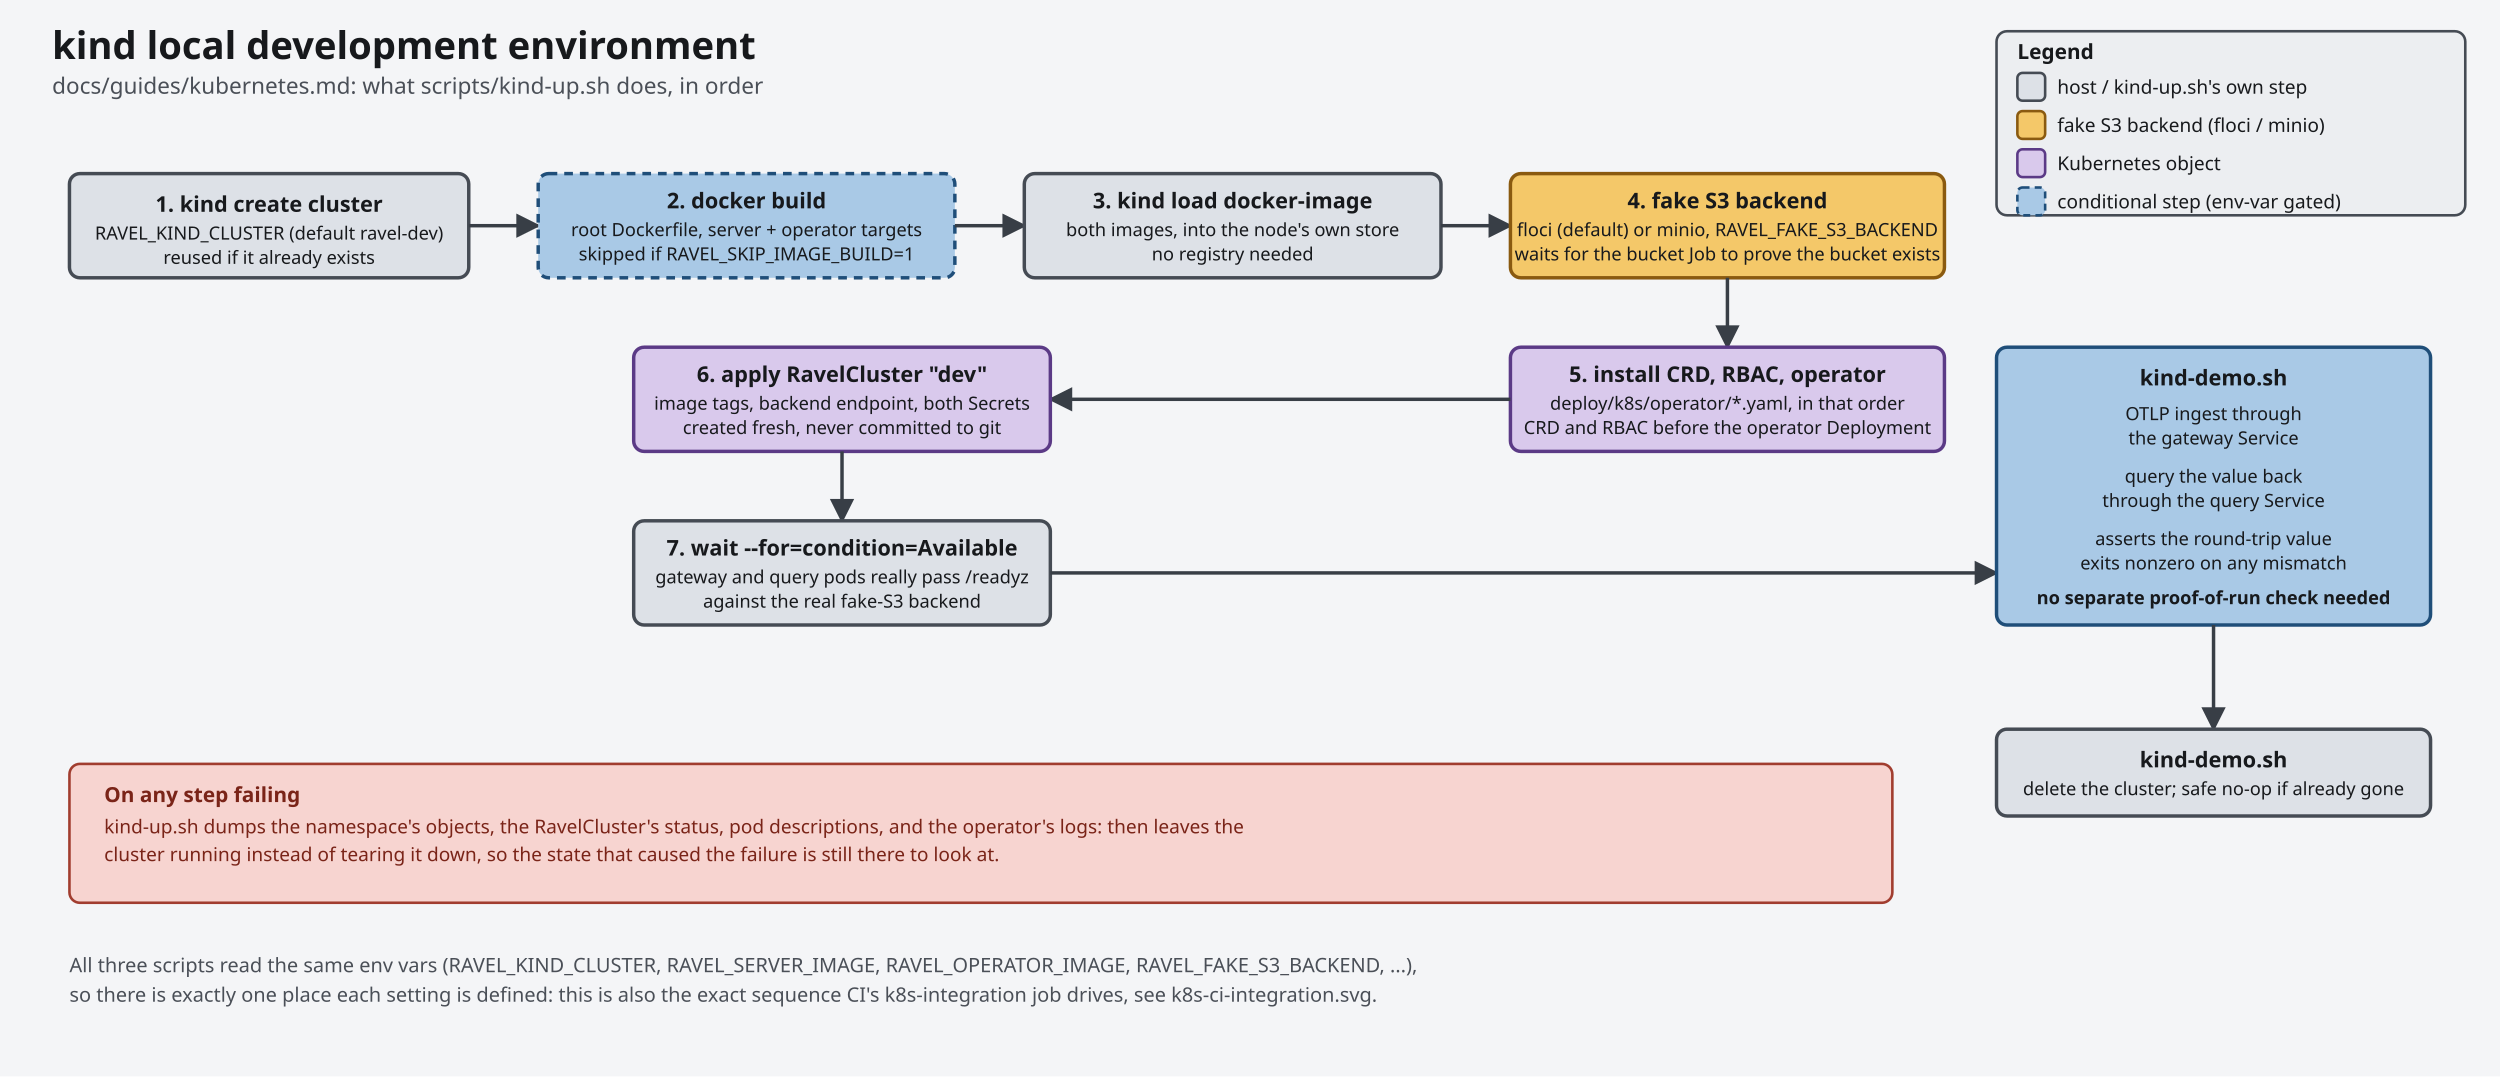
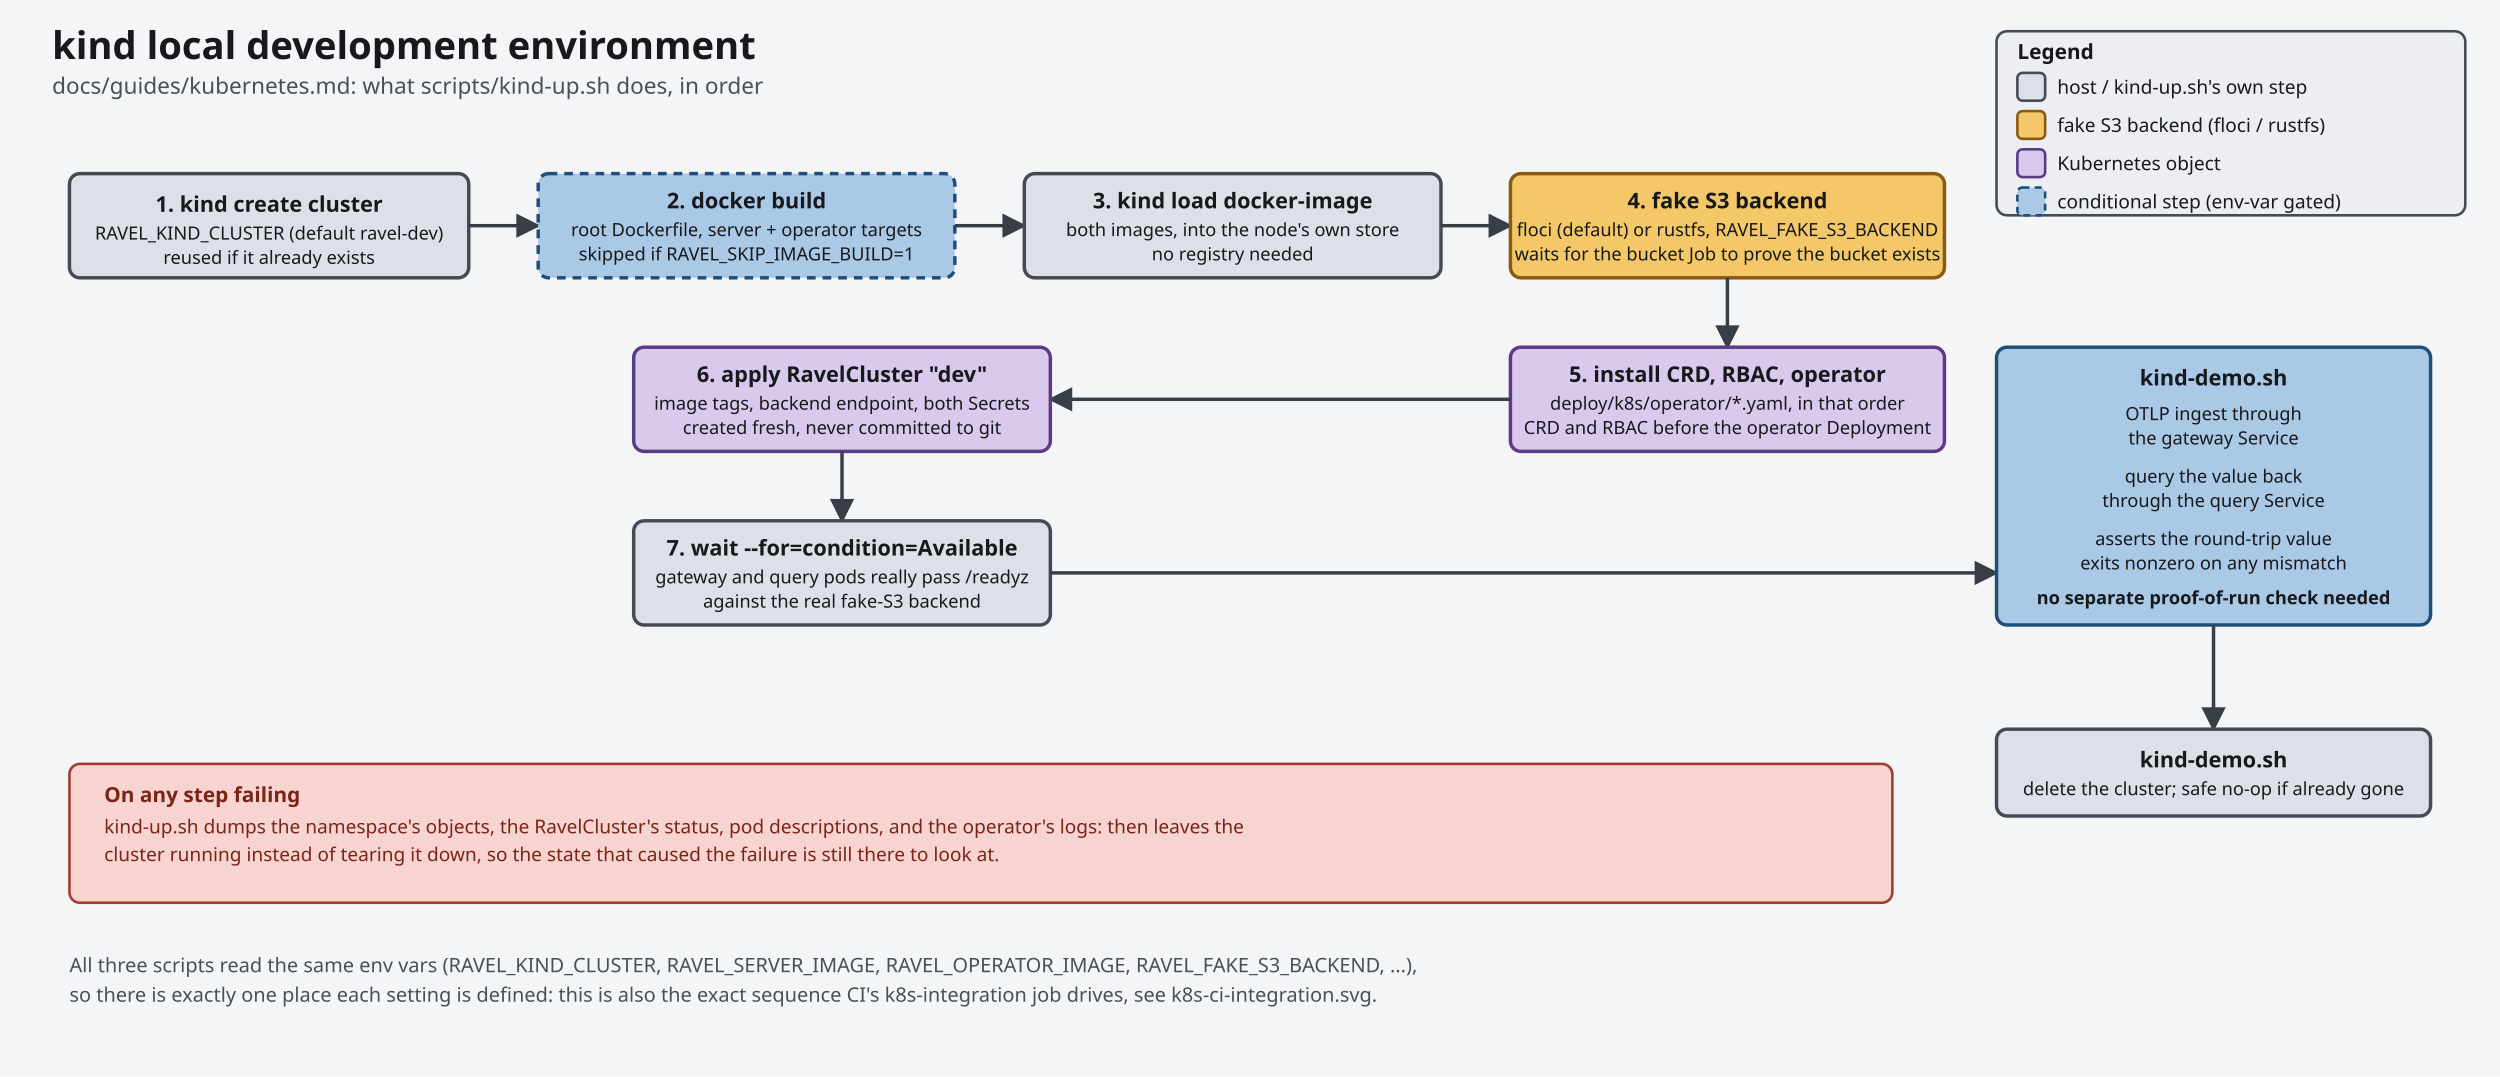
<svg xmlns="http://www.w3.org/2000/svg" width="1440" height="620" viewBox="0 0 1440 620" font-family="system-ui, sans-serif" role="img" aria-label="kind local development environment: the ordered steps scripts/kind-up.sh runs to create a cluster, build and load container images, and bring up Ravel.">
  <defs>
    <marker id="arrow" viewBox="0 0 10 10" refX="9" refY="5" markerWidth="7" markerHeight="7" orient="auto-start-reverse">
      <path d="M0,0 L10,5 L0,10 z" fill="#383e46" />
    </marker>
  </defs>
  <rect x="0" y="0" width="1440" height="620" fill="#f4f5f7" />
  <text x="30" y="34" font-size="22" font-weight="bold" fill="#17191c">kind local development environment</text>
  <text x="30" y="54" font-size="13" fill="#4a4f57">docs/guides/kubernetes.md: what scripts/kind-up.sh does, in order</text>
  <g>
    <rect x="1150" y="18" width="270" height="106" rx="6" fill="#eceef1" stroke="#454b54" stroke-width="1.5" />
    <text x="1162" y="34" font-size="12" font-weight="bold" fill="#17191c">Legend</text>
    <rect x="1162" y="42" width="16" height="16" rx="3" fill="#dde1e7" stroke="#454b54" stroke-width="1.5" />
    <text x="1185" y="54" font-size="11" fill="#17191c">host / kind-up.sh's own step</text>
    <rect x="1162" y="64" width="16" height="16" rx="3" fill="#f4c869" stroke="#8a5a10" stroke-width="1.5" />
-     <text x="1185" y="76" font-size="11" fill="#17191c">fake S3 backend (floci / minio)</text>
+     <text x="1185" y="76" font-size="11" fill="#17191c">fake S3 backend (floci / rustfs)</text>
    <rect x="1162" y="86" width="16" height="16" rx="3" fill="#d9c9ec" stroke="#5b3a86" stroke-width="1.5" />
    <text x="1185" y="98" font-size="11" fill="#17191c">Kubernetes object</text>
    <rect x="1162" y="108" width="16" height="16" rx="3" fill="#a9c9e6" stroke="#1f4e79" stroke-width="1.5" stroke-dasharray="4,3" />
    <text x="1185" y="120" font-size="11" fill="#17191c">conditional step (env-var gated)</text>
  </g>
  <rect x="40" y="100" width="230" height="60" rx="6" fill="#dde1e7" stroke="#454b54" stroke-width="2" />
  <text x="155" y="122" font-size="12.5" font-weight="bold" text-anchor="middle" fill="#17191c">1. kind create cluster</text>
  <text x="155" y="138" font-size="10.5" text-anchor="middle" fill="#17191c">RAVEL_KIND_CLUSTER (default ravel-dev)</text>
  <text x="155" y="152" font-size="10.5" text-anchor="middle" fill="#17191c">reused if it already exists</text>
  <line x1="270" y1="130" x2="310" y2="130" stroke="#383e46" stroke-width="2" marker-end="url(#arrow)" />
  <rect x="310" y="100" width="240" height="60" rx="6" fill="#a9c9e6" stroke="#1f4e79" stroke-width="2" stroke-dasharray="5,4" />
  <text x="430" y="120" font-size="12.5" font-weight="bold" text-anchor="middle" fill="#17191c">2. docker build</text>
  <text x="430" y="136" font-size="10.5" text-anchor="middle" fill="#17191c">root Dockerfile, server + operator targets</text>
  <text x="430" y="150" font-size="10.5" text-anchor="middle" fill="#17191c">skipped if RAVEL_SKIP_IMAGE_BUILD=1</text>
  <line x1="550" y1="130" x2="590" y2="130" stroke="#383e46" stroke-width="2" marker-end="url(#arrow)" />
  <rect x="590" y="100" width="240" height="60" rx="6" fill="#dde1e7" stroke="#454b54" stroke-width="2" />
  <text x="710" y="120" font-size="12.5" font-weight="bold" text-anchor="middle" fill="#17191c">3. kind load docker-image</text>
  <text x="710" y="136" font-size="10.5" text-anchor="middle" fill="#17191c">both images, into the node's own store</text>
  <text x="710" y="150" font-size="10.5" text-anchor="middle" fill="#17191c">no registry needed</text>
  <line x1="830" y1="130" x2="870" y2="130" stroke="#383e46" stroke-width="2" marker-end="url(#arrow)" />
  <rect x="870" y="100" width="250" height="60" rx="6" fill="#f4c869" stroke="#8a5a10" stroke-width="2" />
  <text x="995" y="120" font-size="12.5" font-weight="bold" text-anchor="middle" fill="#17191c">4. fake S3 backend</text>
-   <text x="995" y="136" font-size="10.5" text-anchor="middle" fill="#17191c">floci (default) or minio, RAVEL_FAKE_S3_BACKEND</text>
+   <text x="995" y="136" font-size="10.5" text-anchor="middle" fill="#17191c">floci (default) or rustfs, RAVEL_FAKE_S3_BACKEND</text>
  <text x="995" y="150" font-size="10.5" text-anchor="middle" fill="#17191c">waits for the bucket Job to prove the bucket exists</text>
  <line x1="995" y1="160" x2="995" y2="200" stroke="#383e46" stroke-width="2" marker-end="url(#arrow)" />
  <rect x="870" y="200" width="250" height="60" rx="6" fill="#d9c9ec" stroke="#5b3a86" stroke-width="2" />
  <text x="995" y="220" font-size="12.5" font-weight="bold" text-anchor="middle" fill="#17191c">5. install CRD, RBAC, operator</text>
  <text x="995" y="236" font-size="10.5" text-anchor="middle" fill="#17191c">deploy/k8s/operator/*.yaml, in that order</text>
  <text x="995" y="250" font-size="10.5" text-anchor="middle" fill="#17191c">CRD and RBAC before the operator Deployment</text>
  <line x1="870" y1="230" x2="605" y2="230" stroke="#383e46" stroke-width="2" marker-end="url(#arrow)" />
  <rect x="365" y="200" width="240" height="60" rx="6" fill="#d9c9ec" stroke="#5b3a86" stroke-width="2" />
  <text x="485" y="220" font-size="12.5" font-weight="bold" text-anchor="middle" fill="#17191c">6. apply RavelCluster "dev"</text>
  <text x="485" y="236" font-size="10.5" text-anchor="middle" fill="#17191c">image tags, backend endpoint, both Secrets</text>
  <text x="485" y="250" font-size="10.5" text-anchor="middle" fill="#17191c">created fresh, never committed to git</text>
  <line x1="485" y1="260" x2="485" y2="300" stroke="#383e46" stroke-width="2" marker-end="url(#arrow)" />
  <rect x="365" y="300" width="240" height="60" rx="6" fill="#dde1e7" stroke="#454b54" stroke-width="2" />
  <text x="485" y="320" font-size="12.5" font-weight="bold" text-anchor="middle" fill="#17191c">7. wait --for=condition=Available</text>
  <text x="485" y="336" font-size="10.5" text-anchor="middle" fill="#17191c">gateway and query pods really pass /readyz</text>
  <text x="485" y="350" font-size="10.5" text-anchor="middle" fill="#17191c">against the real fake-S3 backend</text>
  <line x1="605" y1="330" x2="1150" y2="330" stroke="#383e46" stroke-width="2" marker-end="url(#arrow)" />
  <rect x="1150" y="200" width="250" height="160" rx="6" fill="#a9c9e6" stroke="#1f4e79" stroke-width="2" />
  <text x="1275" y="222" font-size="12.5" font-weight="bold" text-anchor="middle" fill="#17191c">kind-demo.sh</text>
  <text x="1275" y="242" font-size="10.5" text-anchor="middle" fill="#17191c">OTLP ingest through</text>
  <text x="1275" y="256" font-size="10.5" text-anchor="middle" fill="#17191c">the gateway Service</text>
  <text x="1275" y="278" font-size="10.5" text-anchor="middle" fill="#17191c">query the value back</text>
  <text x="1275" y="292" font-size="10.5" text-anchor="middle" fill="#17191c">through the query Service</text>
  <text x="1275" y="314" font-size="10.5" text-anchor="middle" fill="#17191c">asserts the round-trip value</text>
  <text x="1275" y="328" font-size="10.5" text-anchor="middle" fill="#17191c">exits nonzero on any mismatch</text>
  <text x="1275" y="348" font-size="10.5" font-weight="bold" text-anchor="middle" fill="#17191c">no separate proof-of-run check needed</text>
  <line x1="1275" y1="360" x2="1275" y2="420" stroke="#383e46" stroke-width="2" marker-end="url(#arrow)" />
  <rect x="1150" y="420" width="250" height="50" rx="6" fill="#dde1e7" stroke="#454b54" stroke-width="2" />
  <text x="1275" y="442" font-size="12.5" font-weight="bold" text-anchor="middle" fill="#17191c">kind-demo.sh</text>
  <text x="1275" y="458" font-size="10.5" text-anchor="middle" fill="#17191c">delete the cluster; safe no-op if already gone</text>
  <rect x="40" y="440" width="1050" height="80" rx="6" fill="#f7d4d0" stroke="#a13d2f" stroke-width="1.5" />
  <text x="60" y="462" font-size="12" font-weight="bold" fill="#7a2418">On any step failing</text>
  <text x="60" y="480" font-size="11" fill="#7a2418">kind-up.sh dumps the namespace's objects, the RavelCluster's status, pod descriptions, and the operator's logs: then leaves the</text>
  <text x="60" y="496" font-size="11" fill="#7a2418">cluster running instead of tearing it down, so the state that caused the failure is still there to look at.</text>
  <text x="40" y="560" font-size="11.5" fill="#4a4f57">All three scripts read the same env vars (RAVEL_KIND_CLUSTER, RAVEL_SERVER_IMAGE, RAVEL_OPERATOR_IMAGE, RAVEL_FAKE_S3_BACKEND, ...),</text>
  <text x="40" y="577" font-size="11.5" fill="#4a4f57">so there is exactly one place each setting is defined: this is also the exact sequence CI's k8s-integration job drives, see k8s-ci-integration.svg.</text>
</svg>
